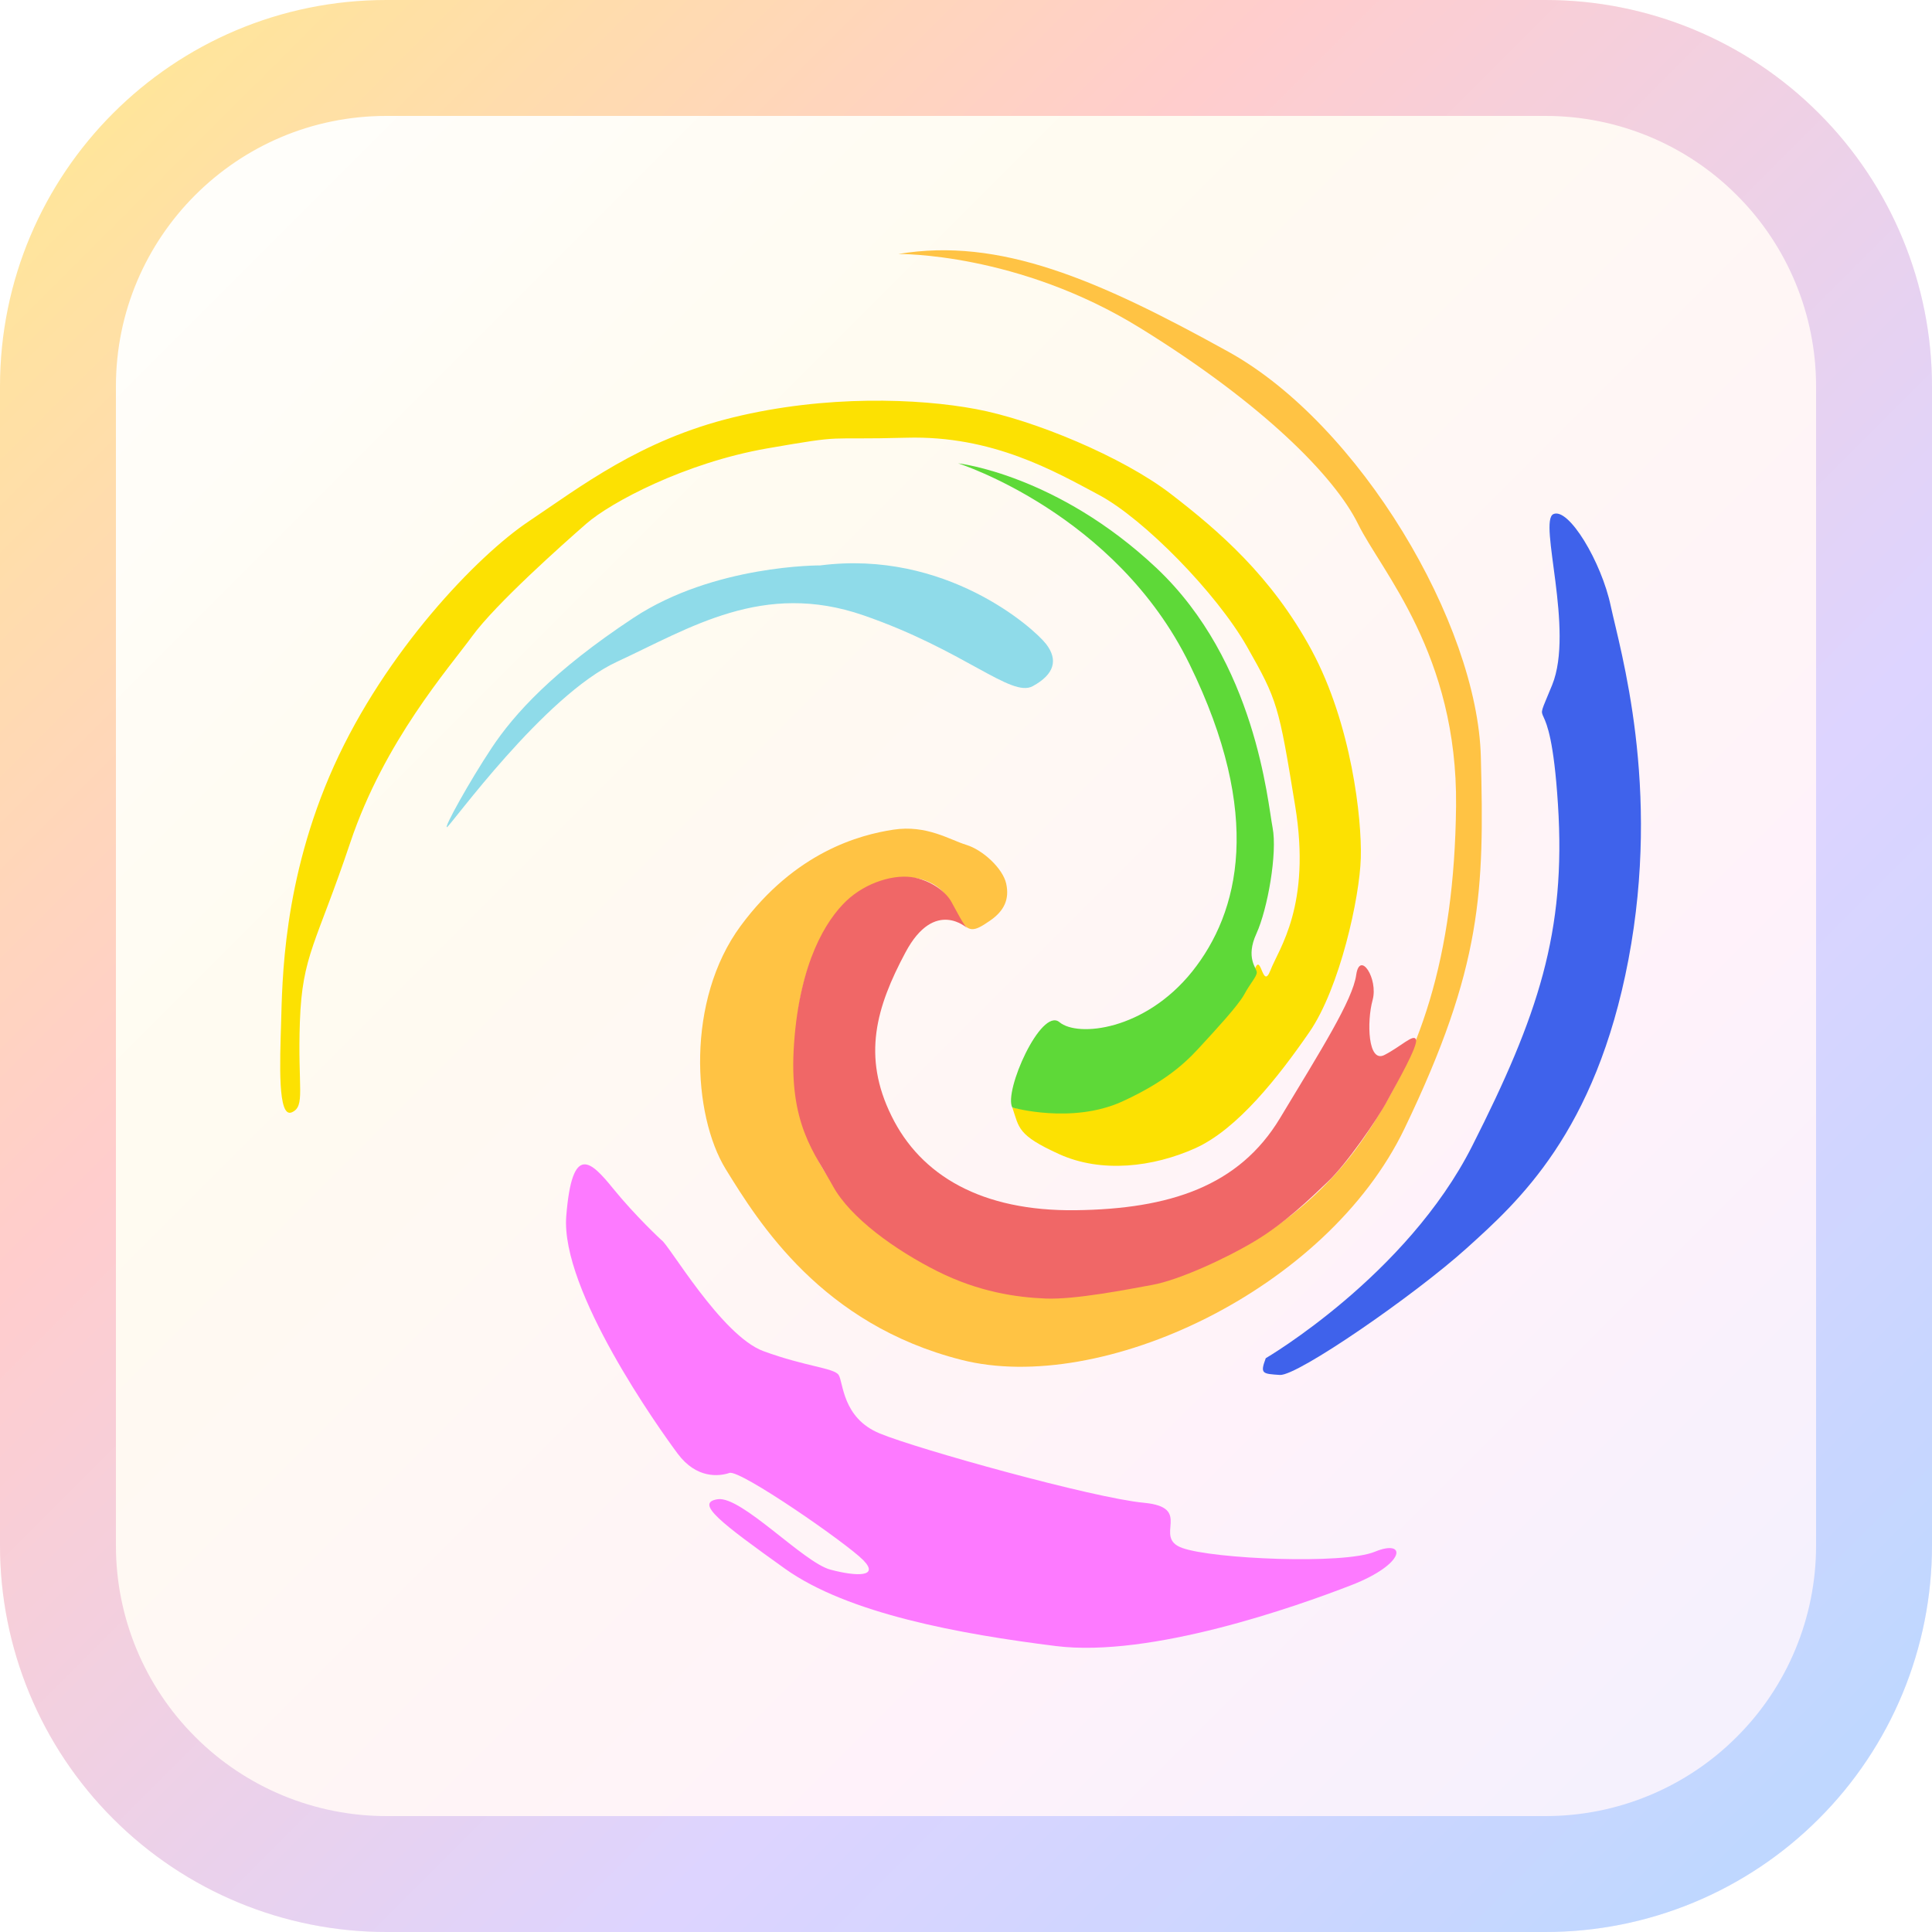
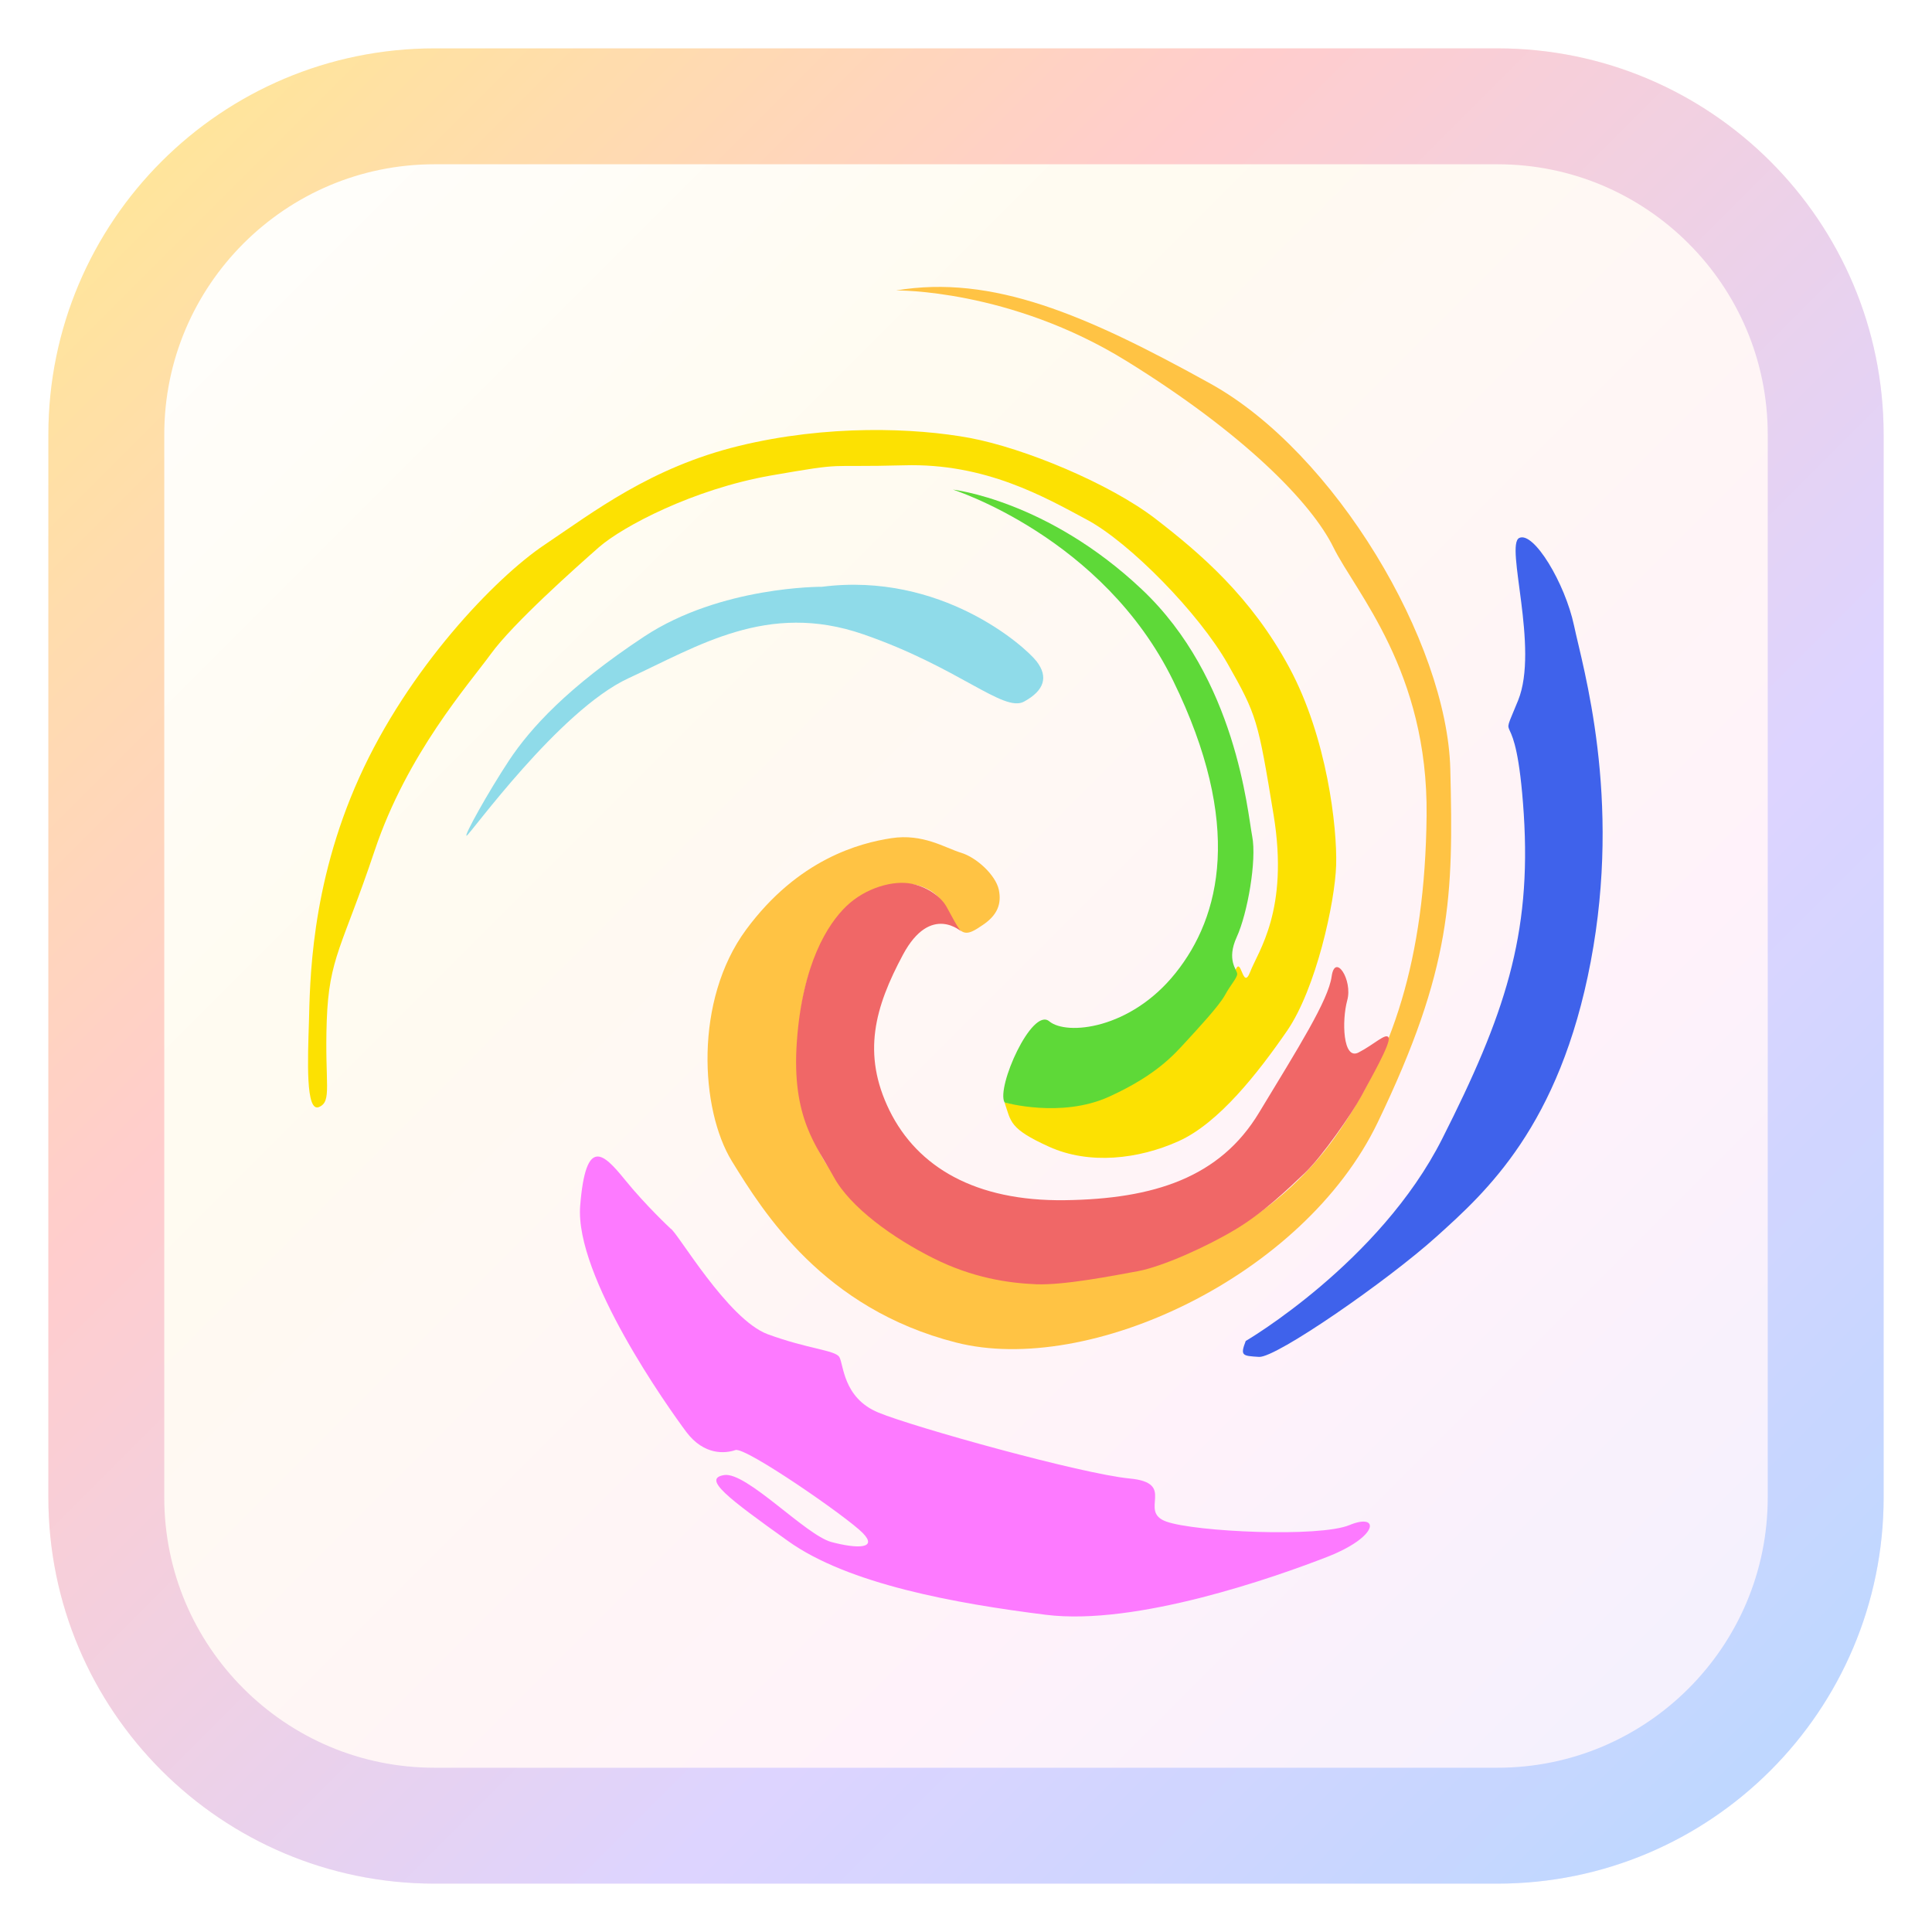
<svg xmlns="http://www.w3.org/2000/svg" width="64px" height="64px" viewBox="0 0 64 64" version="1.1">
  <defs>
    <clipPath id="clip1">
-       <path d="M 64 12.801 L 64 51.199 C 64 54.594 62.652 57.852 60.25 60.25 C 57.852 62.652 54.594 64 51.199 64 L 12.801 64 C 9.406 64 6.148 62.652 3.75 60.25 C 1.348 57.852 0 54.594 0 51.199 L 0 12.801 C 0 5.73 5.73 0 12.801 0 L 51.199 0 C 54.594 0 57.852 1.348 60.25 3.75 C 62.652 6.148 64 9.406 64 12.801 Z M 64 12.801 " />
+       <path d="M 1.602 1.602 L 62.398 1.602 L 62.398 62.398 L 1.602 62.398 Z M 1.602 1.602 " />
    </clipPath>
    <clipPath id="clip2">
-       <path d="M 64 12.801 L 64 51.199 C 64 54.594 62.652 57.852 60.25 60.25 C 57.852 62.652 54.594 64 51.199 64 L 12.801 64 C 9.406 64 6.148 62.652 3.75 60.25 C 1.348 57.852 0 54.594 0 51.199 L 0 12.801 C 0 5.73 5.73 0 12.801 0 L 51.199 0 C 54.594 0 57.852 1.348 60.25 3.75 C 62.652 6.148 64 9.406 64 12.801 Z M 64 12.801 " />
-     </clipPath>
-     <linearGradient id="linear0" gradientUnits="userSpaceOnUse" x1="0" y1="0" x2="256" y2="256" gradientTransform="matrix(0.25,0,0,0.25,0.000000768,0)">
+       <path d="M 62.398 14.398 L 62.398 49.602 C 62.398 56.668 56.668 62.398 49.602 62.398 L 14.398 62.398 C 7.332 62.398 1.602 56.668 1.602 49.602 L 1.602 14.398 C 1.602 7.332 7.332 1.602 14.398 1.602 L 49.602 1.602 C 56.668 1.602 62.398 7.332 62.398 14.398 Z M 62.398 14.398 " />
+     </clipPath>
+     <clipPath id="clip3">
+       <path d="M 62.398 14.398 L 62.398 49.602 C 62.398 56.668 56.668 62.398 49.602 62.398 L 14.398 62.398 C 7.332 62.398 1.602 56.668 1.602 49.602 L 1.602 14.398 C 1.602 7.332 7.332 1.602 14.398 1.602 L 49.602 1.602 C 56.668 1.602 62.398 7.332 62.398 14.398 Z M 62.398 14.398 " />
+     </clipPath>
+     <linearGradient id="linear0" gradientUnits="userSpaceOnUse" x1="0" y1="0" x2="256" y2="256" gradientTransform="matrix(0.2375,0,0,0.2375,1.600001,1.6)">
      <stop offset="0" style="stop-color:rgb(100%,100%,100%);stop-opacity:1;" />
      <stop offset="0.016" style="stop-color:rgb(100%,100%,100%);stop-opacity:1;" />
      <stop offset="0.031" style="stop-color:rgb(100%,100%,99.608%);stop-opacity:1;" />
      <stop offset="0.047" style="stop-color:rgb(100%,100%,99.216%);stop-opacity:1;" />
      <stop offset="0.062" style="stop-color:rgb(100%,99.608%,99.216%);stop-opacity:1;" />
      <stop offset="0.078" style="stop-color:rgb(100%,99.608%,98.824%);stop-opacity:1;" />
      <stop offset="0.094" style="stop-color:rgb(100%,99.608%,98.431%);stop-opacity:1;" />
      <stop offset="0.109" style="stop-color:rgb(100%,99.608%,98.039%);stop-opacity:1;" />
      <stop offset="0.125" style="stop-color:rgb(100%,99.608%,98.039%);stop-opacity:1;" />
      <stop offset="0.141" style="stop-color:rgb(100%,99.216%,97.647%);stop-opacity:1;" />
      <stop offset="0.156" style="stop-color:rgb(100%,99.216%,97.255%);stop-opacity:1;" />
      <stop offset="0.172" style="stop-color:rgb(100%,99.216%,97.255%);stop-opacity:1;" />
      <stop offset="0.188" style="stop-color:rgb(100%,99.216%,96.863%);stop-opacity:1;" />
      <stop offset="0.203" style="stop-color:rgb(100%,99.216%,96.471%);stop-opacity:1;" />
      <stop offset="0.219" style="stop-color:rgb(100%,98.824%,96.078%);stop-opacity:1;" />
      <stop offset="0.234" style="stop-color:rgb(100%,98.824%,96.078%);stop-opacity:1;" />
      <stop offset="0.25" style="stop-color:rgb(100%,98.824%,95.686%);stop-opacity:1;" />
      <stop offset="0.266" style="stop-color:rgb(100%,98.824%,95.294%);stop-opacity:1;" />
      <stop offset="0.281" style="stop-color:rgb(100%,98.824%,95.294%);stop-opacity:1;" />
      <stop offset="0.297" style="stop-color:rgb(100%,98.824%,94.902%);stop-opacity:1;" />
      <stop offset="0.312" style="stop-color:rgb(100%,98.431%,94.51%);stop-opacity:1;" />
      <stop offset="0.344" style="stop-color:rgb(100%,98.431%,94.51%);stop-opacity:1;" />
      <stop offset="0.375" style="stop-color:rgb(100%,98.039%,94.51%);stop-opacity:1;" />
      <stop offset="0.406" style="stop-color:rgb(100%,97.647%,94.902%);stop-opacity:1;" />
      <stop offset="0.438" style="stop-color:rgb(100%,97.647%,95.294%);stop-opacity:1;" />
      <stop offset="0.469" style="stop-color:rgb(100%,97.255%,95.686%);stop-opacity:1;" />
      <stop offset="0.5" style="stop-color:rgb(100%,96.863%,96.078%);stop-opacity:1;" />
      <stop offset="0.531" style="stop-color:rgb(100%,96.471%,96.078%);stop-opacity:1;" />
      <stop offset="0.562" style="stop-color:rgb(100%,96.078%,96.471%);stop-opacity:1;" />
      <stop offset="0.594" style="stop-color:rgb(100%,95.686%,96.863%);stop-opacity:1;" />
      <stop offset="0.625" style="stop-color:rgb(100%,95.686%,97.255%);stop-opacity:1;" />
      <stop offset="0.656" style="stop-color:rgb(100%,95.294%,97.647%);stop-opacity:1;" />
      <stop offset="0.688" style="stop-color:rgb(100%,94.902%,98.039%);stop-opacity:1;" />
      <stop offset="0.703" style="stop-color:rgb(99.608%,94.902%,98.039%);stop-opacity:1;" />
      <stop offset="0.719" style="stop-color:rgb(99.216%,94.902%,98.431%);stop-opacity:1;" />
      <stop offset="0.734" style="stop-color:rgb(98.824%,94.902%,98.431%);stop-opacity:1;" />
      <stop offset="0.75" style="stop-color:rgb(98.431%,94.902%,98.431%);stop-opacity:1;" />
      <stop offset="0.766" style="stop-color:rgb(98.431%,94.51%,98.431%);stop-opacity:1;" />
      <stop offset="0.781" style="stop-color:rgb(98.039%,94.51%,98.824%);stop-opacity:1;" />
      <stop offset="0.797" style="stop-color:rgb(97.647%,94.51%,98.824%);stop-opacity:1;" />
      <stop offset="0.812" style="stop-color:rgb(97.255%,94.51%,98.824%);stop-opacity:1;" />
      <stop offset="0.828" style="stop-color:rgb(97.255%,94.51%,98.824%);stop-opacity:1;" />
      <stop offset="0.844" style="stop-color:rgb(96.863%,94.51%,99.216%);stop-opacity:1;" />
      <stop offset="0.859" style="stop-color:rgb(96.471%,94.51%,99.216%);stop-opacity:1;" />
      <stop offset="0.875" style="stop-color:rgb(96.078%,94.51%,99.216%);stop-opacity:1;" />
      <stop offset="0.891" style="stop-color:rgb(96.078%,94.51%,99.216%);stop-opacity:1;" />
      <stop offset="0.906" style="stop-color:rgb(95.686%,94.51%,99.216%);stop-opacity:1;" />
      <stop offset="0.922" style="stop-color:rgb(95.294%,94.51%,99.608%);stop-opacity:1;" />
      <stop offset="0.938" style="stop-color:rgb(94.902%,94.118%,99.608%);stop-opacity:1;" />
      <stop offset="0.953" style="stop-color:rgb(94.902%,94.118%,99.608%);stop-opacity:1;" />
      <stop offset="0.969" style="stop-color:rgb(94.51%,94.118%,99.608%);stop-opacity:1;" />
      <stop offset="0.984" style="stop-color:rgb(94.118%,94.118%,100%);stop-opacity:1;" />
      <stop offset="1" style="stop-color:rgb(93.725%,94.118%,100%);stop-opacity:1;" />
    </linearGradient>
-     <clipPath id="clip3">
-       <path d="M 64 12.801 L 64 51.199 C 64 54.594 62.652 57.852 60.25 60.25 C 57.852 62.652 54.594 64 51.199 64 L 12.801 64 C 9.406 64 6.148 62.652 3.75 60.25 C 1.348 57.852 0 54.594 0 51.199 L 0 12.801 C 0 5.73 5.73 0 12.801 0 L 51.199 0 C 54.594 0 57.852 1.348 60.25 3.75 C 62.652 6.148 64 9.406 64 12.801 Z M 64 12.801 " />
-     </clipPath>
-     <linearGradient id="linear1" gradientUnits="userSpaceOnUse" x1="0" y1="0" x2="213.33" y2="213.33" gradientTransform="matrix(2.343787,0,0,2.343787,0,0)">
+     <clipPath id="clip4">
+       <path d="M 1.602 1.602 L 62.398 1.602 L 62.398 62.398 L 1.602 62.398 Z M 1.602 1.602 " />
+     </clipPath>
+     <clipPath id="clip5">
+       <path d="M 62.398 14.398 L 62.398 49.602 C 62.398 56.668 56.668 62.398 49.602 62.398 L 14.398 62.398 C 7.332 62.398 1.602 56.668 1.602 49.602 L 1.602 14.398 C 1.602 7.332 7.332 1.602 14.398 1.602 L 49.602 1.602 C 56.668 1.602 62.398 7.332 62.398 14.398 Z M 62.398 14.398 " />
+     </clipPath>
+     <linearGradient id="linear1" gradientUnits="userSpaceOnUse" x1="-0" y1="-0" x2="213.33" y2="213.33" gradientTransform="matrix(2.226597,0,0,2.226597,0.000000520833,0.000000520833)">
      <stop offset="0" style="stop-color:rgb(100%,91.765%,56.471%);stop-opacity:1;" />
      <stop offset="0.004" style="stop-color:rgb(100%,91.765%,56.863%);stop-opacity:1;" />
      <stop offset="0.008" style="stop-color:rgb(100%,91.373%,56.863%);stop-opacity:1;" />
      <stop offset="0.012" style="stop-color:rgb(100%,91.373%,57.255%);stop-opacity:1;" />
      <stop offset="0.016" style="stop-color:rgb(100%,91.373%,57.647%);stop-opacity:1;" />
      <stop offset="0.02" style="stop-color:rgb(100%,90.98%,58.039%);stop-opacity:1;" />
      <stop offset="0.023" style="stop-color:rgb(100%,90.98%,58.039%);stop-opacity:1;" />
      <stop offset="0.027" style="stop-color:rgb(100%,90.98%,58.431%);stop-opacity:1;" />
      <stop offset="0.031" style="stop-color:rgb(100%,90.588%,58.824%);stop-opacity:1;" />
      <stop offset="0.035" style="stop-color:rgb(100%,90.588%,58.824%);stop-opacity:1;" />
      <stop offset="0.039" style="stop-color:rgb(100%,90.588%,59.216%);stop-opacity:1;" />
      <stop offset="0.043" style="stop-color:rgb(100%,90.196%,59.608%);stop-opacity:1;" />
      <stop offset="0.047" style="stop-color:rgb(100%,90.196%,60%);stop-opacity:1;" />
      <stop offset="0.051" style="stop-color:rgb(100%,90.196%,60%);stop-opacity:1;" />
      <stop offset="0.055" style="stop-color:rgb(100%,89.804%,60.392%);stop-opacity:1;" />
      <stop offset="0.059" style="stop-color:rgb(100%,89.804%,60.784%);stop-opacity:1;" />
      <stop offset="0.062" style="stop-color:rgb(100%,89.804%,60.784%);stop-opacity:1;" />
      <stop offset="0.066" style="stop-color:rgb(100%,89.412%,61.176%);stop-opacity:1;" />
      <stop offset="0.07" style="stop-color:rgb(100%,89.412%,61.569%);stop-opacity:1;" />
      <stop offset="0.074" style="stop-color:rgb(100%,89.412%,61.961%);stop-opacity:1;" />
      <stop offset="0.078" style="stop-color:rgb(100%,89.02%,61.961%);stop-opacity:1;" />
      <stop offset="0.082" style="stop-color:rgb(100%,89.02%,62.353%);stop-opacity:1;" />
      <stop offset="0.086" style="stop-color:rgb(100%,89.02%,62.745%);stop-opacity:1;" />
      <stop offset="0.09" style="stop-color:rgb(100%,88.627%,62.745%);stop-opacity:1;" />
      <stop offset="0.094" style="stop-color:rgb(100%,88.627%,63.137%);stop-opacity:1;" />
      <stop offset="0.098" style="stop-color:rgb(100%,88.235%,63.529%);stop-opacity:1;" />
      <stop offset="0.102" style="stop-color:rgb(100%,88.235%,63.922%);stop-opacity:1;" />
      <stop offset="0.105" style="stop-color:rgb(100%,88.235%,63.922%);stop-opacity:1;" />
      <stop offset="0.109" style="stop-color:rgb(100%,87.843%,64.314%);stop-opacity:1;" />
      <stop offset="0.113" style="stop-color:rgb(100%,87.843%,64.706%);stop-opacity:1;" />
      <stop offset="0.117" style="stop-color:rgb(100%,87.843%,64.706%);stop-opacity:1;" />
      <stop offset="0.121" style="stop-color:rgb(100%,87.451%,65.098%);stop-opacity:1;" />
      <stop offset="0.125" style="stop-color:rgb(100%,87.451%,65.49%);stop-opacity:1;" />
      <stop offset="0.129" style="stop-color:rgb(100%,87.451%,65.882%);stop-opacity:1;" />
      <stop offset="0.133" style="stop-color:rgb(100%,87.059%,65.882%);stop-opacity:1;" />
      <stop offset="0.137" style="stop-color:rgb(100%,87.059%,66.275%);stop-opacity:1;" />
      <stop offset="0.141" style="stop-color:rgb(100%,87.059%,66.667%);stop-opacity:1;" />
      <stop offset="0.145" style="stop-color:rgb(100%,86.667%,66.667%);stop-opacity:1;" />
      <stop offset="0.148" style="stop-color:rgb(100%,86.667%,67.059%);stop-opacity:1;" />
      <stop offset="0.152" style="stop-color:rgb(100%,86.667%,67.451%);stop-opacity:1;" />
      <stop offset="0.156" style="stop-color:rgb(100%,86.275%,67.843%);stop-opacity:1;" />
      <stop offset="0.16" style="stop-color:rgb(100%,86.275%,67.843%);stop-opacity:1;" />
      <stop offset="0.164" style="stop-color:rgb(100%,86.275%,68.235%);stop-opacity:1;" />
      <stop offset="0.168" style="stop-color:rgb(100%,85.882%,68.627%);stop-opacity:1;" />
      <stop offset="0.172" style="stop-color:rgb(100%,85.882%,68.627%);stop-opacity:1;" />
      <stop offset="0.176" style="stop-color:rgb(100%,85.882%,69.02%);stop-opacity:1;" />
      <stop offset="0.18" style="stop-color:rgb(100%,85.49%,69.412%);stop-opacity:1;" />
      <stop offset="0.184" style="stop-color:rgb(100%,85.49%,69.804%);stop-opacity:1;" />
      <stop offset="0.188" style="stop-color:rgb(100%,85.49%,69.804%);stop-opacity:1;" />
      <stop offset="0.191" style="stop-color:rgb(100%,85.098%,70.196%);stop-opacity:1;" />
      <stop offset="0.195" style="stop-color:rgb(100%,85.098%,70.588%);stop-opacity:1;" />
      <stop offset="0.199" style="stop-color:rgb(100%,85.098%,70.588%);stop-opacity:1;" />
      <stop offset="0.203" style="stop-color:rgb(100%,84.706%,70.98%);stop-opacity:1;" />
      <stop offset="0.207" style="stop-color:rgb(100%,84.706%,71.373%);stop-opacity:1;" />
      <stop offset="0.211" style="stop-color:rgb(100%,84.706%,71.765%);stop-opacity:1;" />
      <stop offset="0.215" style="stop-color:rgb(100%,84.314%,71.765%);stop-opacity:1;" />
      <stop offset="0.219" style="stop-color:rgb(100%,84.314%,72.157%);stop-opacity:1;" />
      <stop offset="0.223" style="stop-color:rgb(100%,84.314%,72.549%);stop-opacity:1;" />
      <stop offset="0.227" style="stop-color:rgb(100%,83.922%,72.549%);stop-opacity:1;" />
      <stop offset="0.23" style="stop-color:rgb(100%,83.922%,72.941%);stop-opacity:1;" />
      <stop offset="0.234" style="stop-color:rgb(100%,83.922%,73.333%);stop-opacity:1;" />
      <stop offset="0.238" style="stop-color:rgb(100%,83.529%,73.725%);stop-opacity:1;" />
      <stop offset="0.242" style="stop-color:rgb(100%,83.529%,73.725%);stop-opacity:1;" />
      <stop offset="0.246" style="stop-color:rgb(100%,83.529%,74.118%);stop-opacity:1;" />
      <stop offset="0.25" style="stop-color:rgb(100%,83.137%,74.51%);stop-opacity:1;" />
      <stop offset="0.254" style="stop-color:rgb(100%,83.137%,74.902%);stop-opacity:1;" />
      <stop offset="0.258" style="stop-color:rgb(100%,83.137%,74.902%);stop-opacity:1;" />
      <stop offset="0.262" style="stop-color:rgb(100%,82.745%,75.294%);stop-opacity:1;" />
      <stop offset="0.266" style="stop-color:rgb(100%,82.745%,75.686%);stop-opacity:1;" />
      <stop offset="0.27" style="stop-color:rgb(100%,82.745%,75.686%);stop-opacity:1;" />
      <stop offset="0.273" style="stop-color:rgb(100%,82.353%,76.078%);stop-opacity:1;" />
      <stop offset="0.277" style="stop-color:rgb(100%,82.353%,76.471%);stop-opacity:1;" />
      <stop offset="0.281" style="stop-color:rgb(100%,81.961%,76.863%);stop-opacity:1;" />
      <stop offset="0.285" style="stop-color:rgb(100%,81.961%,76.863%);stop-opacity:1;" />
      <stop offset="0.289" style="stop-color:rgb(100%,81.961%,77.255%);stop-opacity:1;" />
      <stop offset="0.293" style="stop-color:rgb(100%,81.569%,77.647%);stop-opacity:1;" />
      <stop offset="0.297" style="stop-color:rgb(100%,81.569%,77.647%);stop-opacity:1;" />
      <stop offset="0.301" style="stop-color:rgb(100%,81.569%,78.039%);stop-opacity:1;" />
      <stop offset="0.305" style="stop-color:rgb(100%,81.176%,78.431%);stop-opacity:1;" />
      <stop offset="0.309" style="stop-color:rgb(100%,81.176%,78.824%);stop-opacity:1;" />
      <stop offset="0.312" style="stop-color:rgb(100%,81.176%,78.824%);stop-opacity:1;" />
      <stop offset="0.316" style="stop-color:rgb(100%,80.784%,79.216%);stop-opacity:1;" />
      <stop offset="0.32" style="stop-color:rgb(100%,80.784%,79.608%);stop-opacity:1;" />
      <stop offset="0.324" style="stop-color:rgb(100%,80.784%,79.608%);stop-opacity:1;" />
      <stop offset="0.328" style="stop-color:rgb(100%,80.392%,80%);stop-opacity:1;" />
      <stop offset="0.332" style="stop-color:rgb(100%,80.392%,80.392%);stop-opacity:1;" />
      <stop offset="0.336" style="stop-color:rgb(100%,80.392%,80.392%);stop-opacity:1;" />
      <stop offset="0.34" style="stop-color:rgb(99.608%,80.392%,80.784%);stop-opacity:1;" />
      <stop offset="0.344" style="stop-color:rgb(99.608%,80.392%,81.176%);stop-opacity:1;" />
      <stop offset="0.348" style="stop-color:rgb(99.608%,80.392%,81.176%);stop-opacity:1;" />
      <stop offset="0.352" style="stop-color:rgb(99.216%,80.392%,81.569%);stop-opacity:1;" />
      <stop offset="0.355" style="stop-color:rgb(99.216%,80.392%,81.569%);stop-opacity:1;" />
      <stop offset="0.359" style="stop-color:rgb(98.824%,80.784%,81.961%);stop-opacity:1;" />
      <stop offset="0.363" style="stop-color:rgb(98.824%,80.784%,82.353%);stop-opacity:1;" />
      <stop offset="0.367" style="stop-color:rgb(98.824%,80.784%,82.353%);stop-opacity:1;" />
      <stop offset="0.371" style="stop-color:rgb(98.431%,80.784%,82.745%);stop-opacity:1;" />
      <stop offset="0.375" style="stop-color:rgb(98.431%,80.784%,82.745%);stop-opacity:1;" />
      <stop offset="0.379" style="stop-color:rgb(98.039%,80.784%,83.137%);stop-opacity:1;" />
      <stop offset="0.383" style="stop-color:rgb(98.039%,80.784%,83.137%);stop-opacity:1;" />
      <stop offset="0.387" style="stop-color:rgb(98.039%,80.784%,83.529%);stop-opacity:1;" />
      <stop offset="0.391" style="stop-color:rgb(97.647%,80.784%,83.922%);stop-opacity:1;" />
      <stop offset="0.395" style="stop-color:rgb(97.647%,80.784%,83.922%);stop-opacity:1;" />
      <stop offset="0.398" style="stop-color:rgb(97.255%,80.784%,84.314%);stop-opacity:1;" />
      <stop offset="0.402" style="stop-color:rgb(97.255%,80.784%,84.314%);stop-opacity:1;" />
      <stop offset="0.406" style="stop-color:rgb(97.255%,81.176%,84.706%);stop-opacity:1;" />
      <stop offset="0.41" style="stop-color:rgb(96.863%,81.176%,85.098%);stop-opacity:1;" />
      <stop offset="0.414" style="stop-color:rgb(96.863%,81.176%,85.098%);stop-opacity:1;" />
      <stop offset="0.418" style="stop-color:rgb(96.471%,81.176%,85.49%);stop-opacity:1;" />
      <stop offset="0.422" style="stop-color:rgb(96.471%,81.176%,85.49%);stop-opacity:1;" />
      <stop offset="0.426" style="stop-color:rgb(96.471%,81.176%,85.882%);stop-opacity:1;" />
      <stop offset="0.43" style="stop-color:rgb(96.078%,81.176%,85.882%);stop-opacity:1;" />
      <stop offset="0.434" style="stop-color:rgb(96.078%,81.176%,86.275%);stop-opacity:1;" />
      <stop offset="0.438" style="stop-color:rgb(95.686%,81.176%,86.667%);stop-opacity:1;" />
      <stop offset="0.441" style="stop-color:rgb(95.686%,81.176%,86.667%);stop-opacity:1;" />
      <stop offset="0.445" style="stop-color:rgb(95.686%,81.176%,87.059%);stop-opacity:1;" />
      <stop offset="0.449" style="stop-color:rgb(95.294%,81.176%,87.059%);stop-opacity:1;" />
      <stop offset="0.453" style="stop-color:rgb(95.294%,81.569%,87.451%);stop-opacity:1;" />
      <stop offset="0.457" style="stop-color:rgb(94.902%,81.569%,87.843%);stop-opacity:1;" />
      <stop offset="0.461" style="stop-color:rgb(94.902%,81.569%,87.843%);stop-opacity:1;" />
      <stop offset="0.465" style="stop-color:rgb(94.902%,81.569%,88.235%);stop-opacity:1;" />
      <stop offset="0.469" style="stop-color:rgb(94.51%,81.569%,88.235%);stop-opacity:1;" />
      <stop offset="0.473" style="stop-color:rgb(94.51%,81.569%,88.627%);stop-opacity:1;" />
      <stop offset="0.477" style="stop-color:rgb(94.118%,81.569%,88.627%);stop-opacity:1;" />
      <stop offset="0.48" style="stop-color:rgb(94.118%,81.569%,89.02%);stop-opacity:1;" />
      <stop offset="0.484" style="stop-color:rgb(94.118%,81.569%,89.412%);stop-opacity:1;" />
      <stop offset="0.488" style="stop-color:rgb(93.725%,81.569%,89.412%);stop-opacity:1;" />
      <stop offset="0.492" style="stop-color:rgb(93.725%,81.569%,89.804%);stop-opacity:1;" />
      <stop offset="0.496" style="stop-color:rgb(93.333%,81.569%,89.804%);stop-opacity:1;" />
      <stop offset="0.5" style="stop-color:rgb(93.333%,81.569%,90.196%);stop-opacity:1;" />
      <stop offset="0.504" style="stop-color:rgb(93.333%,81.961%,90.588%);stop-opacity:1;" />
      <stop offset="0.508" style="stop-color:rgb(92.941%,81.961%,90.588%);stop-opacity:1;" />
      <stop offset="0.512" style="stop-color:rgb(92.941%,81.961%,90.98%);stop-opacity:1;" />
      <stop offset="0.516" style="stop-color:rgb(92.549%,81.961%,90.98%);stop-opacity:1;" />
      <stop offset="0.52" style="stop-color:rgb(92.549%,81.961%,91.373%);stop-opacity:1;" />
      <stop offset="0.523" style="stop-color:rgb(92.549%,81.961%,91.765%);stop-opacity:1;" />
      <stop offset="0.527" style="stop-color:rgb(92.157%,81.961%,91.765%);stop-opacity:1;" />
      <stop offset="0.531" style="stop-color:rgb(92.157%,81.961%,92.157%);stop-opacity:1;" />
      <stop offset="0.535" style="stop-color:rgb(91.765%,81.961%,92.157%);stop-opacity:1;" />
      <stop offset="0.539" style="stop-color:rgb(91.765%,81.961%,92.549%);stop-opacity:1;" />
      <stop offset="0.543" style="stop-color:rgb(91.765%,81.961%,92.549%);stop-opacity:1;" />
      <stop offset="0.547" style="stop-color:rgb(91.373%,81.961%,92.941%);stop-opacity:1;" />
      <stop offset="0.551" style="stop-color:rgb(91.373%,82.353%,93.333%);stop-opacity:1;" />
      <stop offset="0.555" style="stop-color:rgb(90.98%,82.353%,93.333%);stop-opacity:1;" />
      <stop offset="0.559" style="stop-color:rgb(90.98%,82.353%,93.725%);stop-opacity:1;" />
      <stop offset="0.562" style="stop-color:rgb(90.98%,82.353%,93.725%);stop-opacity:1;" />
      <stop offset="0.566" style="stop-color:rgb(90.588%,82.353%,94.118%);stop-opacity:1;" />
      <stop offset="0.57" style="stop-color:rgb(90.588%,82.353%,94.51%);stop-opacity:1;" />
      <stop offset="0.574" style="stop-color:rgb(90.196%,82.353%,94.51%);stop-opacity:1;" />
      <stop offset="0.578" style="stop-color:rgb(90.196%,82.353%,94.902%);stop-opacity:1;" />
      <stop offset="0.582" style="stop-color:rgb(90.196%,82.353%,94.902%);stop-opacity:1;" />
      <stop offset="0.586" style="stop-color:rgb(89.804%,82.353%,95.294%);stop-opacity:1;" />
      <stop offset="0.59" style="stop-color:rgb(89.804%,82.353%,95.294%);stop-opacity:1;" />
      <stop offset="0.594" style="stop-color:rgb(89.412%,82.353%,95.686%);stop-opacity:1;" />
      <stop offset="0.598" style="stop-color:rgb(89.412%,82.745%,96.078%);stop-opacity:1;" />
      <stop offset="0.602" style="stop-color:rgb(89.412%,82.745%,96.078%);stop-opacity:1;" />
      <stop offset="0.605" style="stop-color:rgb(89.02%,82.745%,96.471%);stop-opacity:1;" />
      <stop offset="0.609" style="stop-color:rgb(89.02%,82.745%,96.471%);stop-opacity:1;" />
      <stop offset="0.613" style="stop-color:rgb(88.627%,82.745%,96.863%);stop-opacity:1;" />
      <stop offset="0.617" style="stop-color:rgb(88.627%,82.745%,97.255%);stop-opacity:1;" />
      <stop offset="0.621" style="stop-color:rgb(88.627%,82.745%,97.255%);stop-opacity:1;" />
      <stop offset="0.625" style="stop-color:rgb(88.235%,82.745%,97.647%);stop-opacity:1;" />
      <stop offset="0.629" style="stop-color:rgb(88.235%,82.745%,97.647%);stop-opacity:1;" />
      <stop offset="0.633" style="stop-color:rgb(87.843%,82.745%,98.039%);stop-opacity:1;" />
      <stop offset="0.637" style="stop-color:rgb(87.843%,82.745%,98.039%);stop-opacity:1;" />
      <stop offset="0.641" style="stop-color:rgb(87.843%,82.745%,98.431%);stop-opacity:1;" />
      <stop offset="0.645" style="stop-color:rgb(87.451%,83.137%,98.824%);stop-opacity:1;" />
      <stop offset="0.648" style="stop-color:rgb(87.451%,83.137%,98.824%);stop-opacity:1;" />
      <stop offset="0.652" style="stop-color:rgb(87.059%,83.137%,99.216%);stop-opacity:1;" />
      <stop offset="0.656" style="stop-color:rgb(87.059%,83.137%,99.216%);stop-opacity:1;" />
      <stop offset="0.66" style="stop-color:rgb(87.059%,83.137%,99.608%);stop-opacity:1;" />
      <stop offset="0.664" style="stop-color:rgb(86.667%,83.137%,100%);stop-opacity:1;" />
      <stop offset="0.672" style="stop-color:rgb(86.667%,83.137%,100%);stop-opacity:1;" />
      <stop offset="0.68" style="stop-color:rgb(86.275%,83.137%,100%);stop-opacity:1;" />
      <stop offset="0.688" style="stop-color:rgb(85.882%,83.137%,100%);stop-opacity:1;" />
      <stop offset="0.695" style="stop-color:rgb(85.49%,83.137%,100%);stop-opacity:1;" />
      <stop offset="0.703" style="stop-color:rgb(85.098%,83.137%,100%);stop-opacity:1;" />
      <stop offset="0.711" style="stop-color:rgb(84.706%,83.137%,100%);stop-opacity:1;" />
      <stop offset="0.719" style="stop-color:rgb(84.706%,83.529%,100%);stop-opacity:1;" />
      <stop offset="0.727" style="stop-color:rgb(84.314%,83.529%,100%);stop-opacity:1;" />
      <stop offset="0.734" style="stop-color:rgb(83.922%,83.529%,100%);stop-opacity:1;" />
      <stop offset="0.742" style="stop-color:rgb(83.529%,83.529%,100%);stop-opacity:1;" />
      <stop offset="0.75" style="stop-color:rgb(83.137%,83.529%,100%);stop-opacity:1;" />
      <stop offset="0.758" style="stop-color:rgb(82.745%,83.529%,100%);stop-opacity:1;" />
      <stop offset="0.766" style="stop-color:rgb(82.353%,83.529%,100%);stop-opacity:1;" />
      <stop offset="0.773" style="stop-color:rgb(81.961%,83.529%,100%);stop-opacity:1;" />
      <stop offset="0.781" style="stop-color:rgb(81.569%,83.529%,100%);stop-opacity:1;" />
      <stop offset="0.789" style="stop-color:rgb(81.569%,83.529%,100%);stop-opacity:1;" />
      <stop offset="0.797" style="stop-color:rgb(81.176%,83.922%,100%);stop-opacity:1;" />
      <stop offset="0.805" style="stop-color:rgb(80.784%,83.922%,100%);stop-opacity:1;" />
      <stop offset="0.812" style="stop-color:rgb(80.392%,83.922%,100%);stop-opacity:1;" />
      <stop offset="0.82" style="stop-color:rgb(80%,83.922%,100%);stop-opacity:1;" />
      <stop offset="0.828" style="stop-color:rgb(79.608%,83.922%,100%);stop-opacity:1;" />
      <stop offset="0.836" style="stop-color:rgb(79.216%,83.922%,100%);stop-opacity:1;" />
      <stop offset="0.844" style="stop-color:rgb(78.824%,83.922%,100%);stop-opacity:1;" />
      <stop offset="0.852" style="stop-color:rgb(78.431%,83.922%,100%);stop-opacity:1;" />
      <stop offset="0.859" style="stop-color:rgb(78.039%,83.922%,100%);stop-opacity:1;" />
      <stop offset="0.867" style="stop-color:rgb(78.039%,83.922%,100%);stop-opacity:1;" />
      <stop offset="0.875" style="stop-color:rgb(77.647%,83.922%,100%);stop-opacity:1;" />
      <stop offset="0.883" style="stop-color:rgb(77.255%,84.314%,100%);stop-opacity:1;" />
      <stop offset="0.891" style="stop-color:rgb(76.863%,84.314%,100%);stop-opacity:1;" />
      <stop offset="0.898" style="stop-color:rgb(76.471%,84.314%,100%);stop-opacity:1;" />
      <stop offset="0.906" style="stop-color:rgb(76.078%,84.314%,100%);stop-opacity:1;" />
      <stop offset="0.914" style="stop-color:rgb(75.686%,84.314%,100%);stop-opacity:1;" />
      <stop offset="0.922" style="stop-color:rgb(75.294%,84.314%,100%);stop-opacity:1;" />
      <stop offset="0.93" style="stop-color:rgb(74.902%,84.314%,100%);stop-opacity:1;" />
      <stop offset="0.938" style="stop-color:rgb(74.902%,84.314%,100%);stop-opacity:1;" />
      <stop offset="0.945" style="stop-color:rgb(74.51%,84.314%,100%);stop-opacity:1;" />
      <stop offset="0.953" style="stop-color:rgb(74.118%,84.314%,100%);stop-opacity:1;" />
      <stop offset="0.961" style="stop-color:rgb(73.725%,84.314%,100%);stop-opacity:1;" />
      <stop offset="0.969" style="stop-color:rgb(73.333%,84.706%,100%);stop-opacity:1;" />
      <stop offset="0.977" style="stop-color:rgb(72.941%,84.706%,100%);stop-opacity:1;" />
      <stop offset="0.984" style="stop-color:rgb(72.549%,84.706%,100%);stop-opacity:1;" />
      <stop offset="0.992" style="stop-color:rgb(72.157%,84.706%,100%);stop-opacity:1;" />
      <stop offset="1" style="stop-color:rgb(71.765%,84.706%,100%);stop-opacity:1;" />
    </linearGradient>
  </defs>
  <g id="surface1">
    <g clip-path="url(#clip1)" clip-rule="nonzero">
      <g clip-path="url(#clip2)" clip-rule="nonzero">
-         <rect x="0" y="0" width="64" height="64" style="fill:url(#linear0);stroke:none;" />
+         <g clip-path="url(#clip3)" clip-rule="nonzero">
+           <path style=" stroke:none;fill-rule:nonzero;fill:url(#linear0);" d="M 1.602 1.602 L 1.602 62.398 L 62.398 62.398 L 62.398 1.602 Z M 1.602 1.602 " />
+         </g>
      </g>
    </g>
-     <g clip-path="url(#clip3)" clip-rule="nonzero">
-       <path style="fill:none;stroke-width:60;stroke-linecap:butt;stroke-linejoin:miter;stroke:url(#linear1);stroke-miterlimit:4;" d="M 500 100.006 L 500 399.994 C 500 426.514 489.471 451.965 470.703 470.703 C 451.965 489.471 426.514 500 399.994 500 L 100.006 500 C 73.486 500 48.035 489.471 29.297 470.703 C 10.529 451.965 -0 426.514 -0 399.994 L -0 100.006 C -0 44.769 44.769 0 100.006 0 L 399.994 0 C 426.514 0 451.965 10.529 470.703 29.297 C 489.471 48.035 500 73.486 500 100.006 Z M 500 100.006 " transform="matrix(0.128,0,0,0.128,0.000000768,0)" />
+     <g clip-path="url(#clip4)" clip-rule="nonzero">
+       <g clip-path="url(#clip5)" clip-rule="nonzero">
+         <path style="fill:none;stroke-width:60;stroke-linecap:butt;stroke-linejoin:miter;stroke:url(#linear1);stroke-miterlimit:4;" d="M 474.988 99.988 L 474.988 375.012 C 474.988 430.219 430.219 474.988 375.012 474.988 L 99.988 474.988 C 44.781 474.988 0.012 430.219 0.012 375.012 L 0.012 99.988 C 0.012 44.781 44.781 0.012 99.988 0.012 L 375.012 0.012 C 430.219 0.012 474.988 44.781 474.988 99.988 Z M 474.988 99.988 " transform="matrix(0.128,0,0,0.128,1.600001,1.6)" />
+       </g>
    </g>
-     <path style=" stroke:none;fill-rule:nonzero;fill:rgb(100%,76.471%,26.667%);fill-opacity:1;" d="M 29.758 8.414 C 29.758 8.414 33.719 8.355 37.785 10.875 C 41.855 13.391 44.219 15.797 44.988 17.359 C 45.758 18.93 48.289 21.668 48.234 26.703 C 48.18 31.734 47.023 35.094 45.043 37.891 C 43.062 40.688 39.492 42.812 35.203 42.922 C 30.914 43.035 28.164 40.238 27.23 38.672 C 26.297 37.105 25.91 33.75 27.062 31.344 C 28.219 28.938 30.031 28.938 30.641 29.164 C 31.242 29.387 31.406 29.723 31.738 30.336 C 32.066 30.953 32.289 30.844 32.781 30.508 C 33.277 30.172 33.441 29.781 33.332 29.273 C 33.223 28.773 32.562 28.156 32.012 27.988 C 31.461 27.82 30.695 27.316 29.594 27.484 C 28.492 27.652 26.352 28.211 24.535 30.672 C 22.719 33.133 22.941 36.938 24.039 38.727 C 25.141 40.516 27.23 43.875 31.848 45.047 C 36.465 46.223 43.945 42.758 46.527 37.383 C 49.109 32.016 49.168 29.5 49.055 25.078 C 48.945 20.66 45.043 14.062 40.699 11.656 C 36.355 9.25 33.109 7.852 29.758 8.414 Z M 29.758 8.414 " />
-     <path style=" stroke:none;fill-rule:nonzero;fill:rgb(94.118%,40.392%,40.392%);fill-opacity:1;" d="M 32.055 30.758 C 32.055 30.758 30.969 29.727 29.996 31.547 C 29.023 33.367 28.555 34.988 29.531 36.965 C 30.5 38.945 32.523 40.129 35.633 40.09 C 38.742 40.051 41.039 39.297 42.398 37.047 C 43.758 34.789 44.809 33.129 44.926 32.297 C 45.043 31.469 45.664 32.418 45.469 33.129 C 45.273 33.844 45.312 35.227 45.859 34.949 C 46.402 34.672 46.828 34.234 46.906 34.434 C 46.984 34.633 46.285 35.859 45.953 36.469 C 45.625 37.086 44.594 38.57 43.992 39.141 C 43.391 39.715 42.555 40.523 41.562 41.117 C 40.57 41.711 39.035 42.406 38.18 42.562 C 37.324 42.719 35.613 43.055 34.641 43.016 C 33.672 42.977 32.426 42.801 31.047 42.109 C 29.664 41.414 28.168 40.348 27.586 39.281 C 27 38.211 26.109 37.242 26.305 34.555 C 26.496 31.863 27.371 30.48 28.031 29.848 C 28.695 29.215 29.664 28.938 30.305 29.074 C 30.949 29.215 31.355 29.59 31.512 29.867 C 31.668 30.145 31.922 30.656 32.055 30.758 Z M 32.055 30.758 " />
-     <path style=" stroke:none;fill-rule:nonzero;fill:rgb(24.706%,38.431%,92.157%);fill-opacity:1;" d="M 41.93 44.992 C 41.93 44.992 46.598 42.266 48.773 37.953 C 50.953 33.645 51.883 30.875 51.609 26.645 C 51.34 22.41 50.68 24.508 51.418 22.688 C 52.156 20.867 50.953 17.27 51.457 17.031 C 51.961 16.797 53.051 18.613 53.359 20.078 C 53.672 21.539 55.031 26.051 53.945 31.785 C 52.855 37.52 50.289 39.812 48.578 41.355 C 46.867 42.898 42.98 45.586 42.398 45.547 C 41.812 45.508 41.738 45.508 41.93 44.992 Z M 41.93 44.992 " />
-     <path style=" stroke:none;fill-rule:nonzero;fill:rgb(98.824%,88.235%,0.784%);fill-opacity:1;" d="M 33.535 36.688 C 33.535 36.688 36.023 37.242 37.926 36.055 C 39.832 34.871 41.309 32.93 41.543 32.18 C 41.773 31.43 41.812 32.852 42.086 32.141 C 42.359 31.43 43.449 30.008 42.902 26.684 C 42.359 23.359 42.32 23.203 41.309 21.422 C 40.297 19.641 37.891 17.191 36.41 16.398 C 34.934 15.609 32.875 14.422 30.035 14.5 C 27.195 14.578 28.129 14.383 25.406 14.855 C 22.688 15.332 20.238 16.637 19.422 17.348 C 18.605 18.062 16.43 20 15.648 21.066 C 14.871 22.133 12.734 24.547 11.605 27.906 C 10.477 31.27 10.012 31.625 9.934 33.844 C 9.855 36.055 10.129 36.648 9.664 36.848 C 9.195 37.047 9.273 35.188 9.312 33.883 C 9.352 32.578 9.352 29.176 11.062 25.375 C 12.773 21.578 15.805 18.414 17.516 17.27 C 19.227 16.125 21.211 14.578 24.281 13.828 C 27.352 13.078 30.422 13.195 32.328 13.551 C 34.234 13.906 37.188 15.133 38.781 16.359 C 40.375 17.586 42.125 19.09 43.449 21.539 C 44.77 23.992 45.117 27.117 45.078 28.422 C 45.043 29.727 44.383 32.734 43.371 34.195 C 42.359 35.66 41 37.402 39.598 38.035 C 38.199 38.664 36.488 38.867 35.09 38.234 C 33.688 37.598 33.766 37.359 33.535 36.688 Z M 33.535 36.688 " />
-     <path style=" stroke:none;fill-rule:nonzero;fill:rgb(36.863%,85.098%,21.961%);fill-opacity:1;" d="M 33.535 36.688 C 33.535 36.688 35.504 37.246 37.168 36.492 C 38.828 35.734 39.449 35.008 39.848 34.574 C 40.246 34.141 41 33.328 41.211 32.953 C 41.414 32.574 41.633 32.352 41.633 32.211 C 41.633 32.07 41.25 31.734 41.621 30.926 C 41.992 30.113 42.32 28.254 42.156 27.414 C 41.992 26.578 41.605 21.922 38.309 18.816 C 35.008 15.711 31.738 15.348 31.738 15.348 C 31.738 15.348 36.961 17 39.406 22.004 C 41.855 27.008 41.055 30.227 39.492 32.184 C 37.922 34.141 35.695 34.367 35.094 33.859 C 34.484 33.359 33.242 36.16 33.535 36.688 Z M 33.535 36.688 " />
-     <path style=" stroke:none;fill-rule:nonzero;fill:rgb(56.078%,85.882%,91.373%);fill-opacity:1;" d="M 27.172 18.73 C 27.172 18.73 23.656 18.703 20.988 20.465 C 18.32 22.227 17.031 23.656 16.289 24.773 C 15.547 25.891 14.695 27.43 14.805 27.402 C 14.914 27.375 18.02 23.039 20.438 21.922 C 22.859 20.801 25.277 19.234 28.602 20.383 C 31.93 21.531 33.5 23.125 34.211 22.73 C 34.926 22.34 35.062 21.863 34.652 21.332 C 34.238 20.801 31.324 18.199 27.172 18.73 Z M 27.172 18.73 " />
-     <path style=" stroke:none;fill-rule:nonzero;fill:rgb(99.216%,47.843%,100%);fill-opacity:1;" d="M 21.91 41.078 C 22.141 41.199 23.891 44.242 25.289 44.758 C 26.691 45.273 27.625 45.312 27.781 45.547 C 27.938 45.785 27.898 46.973 29.141 47.484 C 30.383 48 36.219 49.625 37.891 49.781 C 39.562 49.938 38.16 50.93 39.172 51.281 C 40.18 51.641 44.5 51.836 45.547 51.402 C 46.598 50.969 46.598 51.797 44.77 52.508 C 42.941 53.219 38.121 54.922 34.973 54.527 C 31.824 54.133 28.09 53.461 25.992 51.957 C 23.891 50.453 23 49.781 23.773 49.664 C 24.555 49.543 26.613 51.758 27.508 51.996 C 28.402 52.234 29.141 52.234 28.594 51.68 C 28.051 51.125 24.516 48.672 24.164 48.793 C 23.812 48.91 23.074 48.988 22.453 48.16 C 21.832 47.328 18.566 42.742 18.758 40.289 C 18.953 37.836 19.578 38.469 20.316 39.379 C 21.055 40.289 21.91 41.078 21.91 41.078 Z M 21.91 41.078 " />
+     <path style=" stroke:none;fill-rule:nonzero;fill:rgb(100%,76.471%,26.667%);fill-opacity:1;" d="M 29.684 9.621 C 29.684 9.621 33.449 9.566 37.32 11.961 C 41.191 14.355 43.441 16.645 44.172 18.133 C 44.906 19.625 47.312 22.23 47.258 27.02 C 47.207 31.809 46.109 35.004 44.227 37.664 C 42.344 40.324 38.941 42.348 34.863 42.453 C 30.781 42.559 28.168 39.898 27.277 38.406 C 26.387 36.918 26.023 33.727 27.121 31.438 C 28.219 29.148 29.945 29.148 30.52 29.363 C 31.098 29.574 31.254 29.895 31.566 30.48 C 31.883 31.066 32.09 30.957 32.562 30.637 C 33.031 30.32 33.188 29.949 33.086 29.469 C 32.98 28.988 32.352 28.402 31.828 28.246 C 31.305 28.086 30.574 27.605 29.527 27.766 C 28.48 27.926 26.441 28.457 24.715 30.797 C 22.988 33.141 23.199 36.758 24.242 38.461 C 25.289 40.164 27.277 43.355 31.672 44.473 C 36.066 45.594 43.18 42.293 45.637 37.184 C 48.098 32.074 48.148 29.68 48.043 25.477 C 47.938 21.273 44.227 14.996 40.094 12.707 C 35.961 10.418 32.875 9.09 29.684 9.621 Z M 29.684 9.621 " />
+     <path style=" stroke:none;fill-rule:nonzero;fill:rgb(94.118%,40.392%,40.392%);fill-opacity:1;" d="M 31.871 30.879 C 31.871 30.879 30.836 29.898 29.91 31.629 C 28.984 33.359 28.543 34.902 29.465 36.785 C 30.391 38.664 32.312 39.797 35.273 39.758 C 38.23 39.719 40.414 39.004 41.707 36.859 C 43.004 34.715 44.004 33.137 44.113 32.344 C 44.223 31.555 44.816 32.457 44.629 33.137 C 44.445 33.812 44.484 35.129 45 34.867 C 45.52 34.602 45.926 34.188 46 34.375 C 46.074 34.566 45.406 35.73 45.094 36.316 C 44.777 36.898 43.797 38.309 43.227 38.855 C 42.652 39.398 41.855 40.172 40.914 40.734 C 39.969 41.301 38.508 41.957 37.695 42.109 C 36.883 42.258 35.254 42.578 34.328 42.543 C 33.406 42.504 32.223 42.336 30.91 41.676 C 29.598 41.02 28.172 40.004 27.617 38.984 C 27.062 37.969 26.211 37.047 26.398 34.488 C 26.582 31.93 27.414 30.613 28.043 30.012 C 28.672 29.41 29.598 29.148 30.207 29.277 C 30.816 29.41 31.203 29.766 31.352 30.031 C 31.5 30.293 31.742 30.785 31.871 30.879 Z M 31.871 30.879 " />
+     <path style=" stroke:none;fill-rule:nonzero;fill:rgb(24.706%,38.431%,92.157%);fill-opacity:1;" d="M 41.266 44.422 C 41.266 44.422 45.703 41.828 47.773 37.727 C 49.848 33.625 50.734 30.988 50.477 26.965 C 50.215 22.938 49.586 24.934 50.289 23.203 C 50.992 21.469 49.848 18.047 50.328 17.82 C 50.809 17.594 51.844 19.324 52.141 20.719 C 52.434 22.109 53.73 26.398 52.695 31.855 C 51.66 37.312 49.219 39.492 47.59 40.961 C 45.961 42.43 42.266 44.988 41.707 44.949 C 41.152 44.914 41.078 44.914 41.266 44.422 Z M 41.266 44.422 " />
+     <path style=" stroke:none;fill-rule:nonzero;fill:rgb(98.824%,88.235%,0.784%);fill-opacity:1;" d="M 33.277 36.52 C 33.277 36.52 35.645 37.047 37.457 35.918 C 39.27 34.789 40.672 32.945 40.895 32.23 C 41.117 31.516 41.152 32.871 41.414 32.195 C 41.672 31.516 42.707 30.164 42.191 27.004 C 41.672 23.84 41.633 23.691 40.672 21.996 C 39.711 20.305 37.418 17.973 36.012 17.219 C 34.605 16.465 32.648 15.336 29.949 15.414 C 27.246 15.488 28.133 15.301 25.547 15.75 C 22.957 16.203 20.625 17.445 19.848 18.121 C 19.074 18.801 17 20.645 16.262 21.66 C 15.523 22.676 13.488 24.969 12.414 28.168 C 11.344 31.367 10.898 31.707 10.824 33.812 C 10.75 35.918 11.012 36.484 10.566 36.672 C 10.121 36.859 10.195 35.094 10.234 33.852 C 10.27 32.609 10.27 29.371 11.898 25.762 C 13.523 22.148 16.41 19.137 18.039 18.047 C 19.664 16.957 21.551 15.488 24.473 14.773 C 27.395 14.059 30.316 14.172 32.129 14.508 C 33.941 14.848 36.754 16.016 38.27 17.18 C 39.785 18.348 41.449 19.777 42.707 22.109 C 43.965 24.441 44.297 27.414 44.262 28.656 C 44.223 29.898 43.594 32.758 42.633 34.152 C 41.672 35.543 40.379 37.199 39.047 37.801 C 37.715 38.402 36.086 38.59 34.754 37.988 C 33.426 37.387 33.496 37.16 33.277 36.52 Z M 33.277 36.52 " />
+     <path style=" stroke:none;fill-rule:nonzero;fill:rgb(36.863%,85.098%,21.961%);fill-opacity:1;" d="M 33.277 36.52 C 33.277 36.52 35.148 37.051 36.734 36.332 C 38.316 35.613 38.902 34.922 39.281 34.512 C 39.66 34.098 40.383 33.324 40.578 32.965 C 40.773 32.609 40.984 32.395 40.984 32.262 C 40.984 32.129 40.617 31.809 40.969 31.039 C 41.324 30.266 41.637 28.496 41.48 27.699 C 41.324 26.902 40.957 22.469 37.816 19.516 C 34.68 16.562 31.566 16.219 31.566 16.219 C 31.566 16.219 36.535 17.789 38.863 22.551 C 41.191 27.312 40.434 30.371 38.941 32.234 C 37.453 34.098 35.332 34.312 34.758 33.832 C 34.184 33.352 32.996 36.02 33.277 36.52 Z M 33.277 36.52 " />
+     <path style=" stroke:none;fill-rule:nonzero;fill:rgb(56.078%,85.882%,91.373%);fill-opacity:1;" d="M 27.227 19.438 C 27.227 19.438 23.879 19.41 21.34 21.086 C 18.805 22.762 17.574 24.121 16.867 25.184 C 16.164 26.25 15.352 27.711 15.457 27.684 C 15.562 27.66 18.516 23.535 20.816 22.469 C 23.121 21.406 25.422 19.918 28.586 21.008 C 31.75 22.098 33.242 23.613 33.922 23.242 C 34.602 22.871 34.73 22.418 34.34 21.91 C 33.949 21.406 31.176 18.934 27.227 19.438 Z M 27.227 19.438 " />
+     <path style=" stroke:none;fill-rule:nonzero;fill:rgb(99.216%,47.843%,100%);fill-opacity:1;" d="M 22.215 40.699 C 22.438 40.812 24.102 43.707 25.434 44.199 C 26.766 44.688 27.652 44.723 27.801 44.949 C 27.949 45.176 27.914 46.305 29.098 46.793 C 30.281 47.281 35.828 48.824 37.418 48.977 C 39.008 49.125 37.676 50.066 38.641 50.406 C 39.602 50.746 43.707 50.934 44.703 50.52 C 45.703 50.105 45.703 50.895 43.965 51.574 C 42.227 52.25 37.641 53.867 34.645 53.492 C 31.648 53.117 28.098 52.477 26.102 51.047 C 24.102 49.617 23.254 48.977 23.992 48.863 C 24.73 48.75 26.691 50.855 27.543 51.082 C 28.395 51.309 29.098 51.309 28.578 50.781 C 28.062 50.254 24.695 47.922 24.363 48.035 C 24.031 48.148 23.328 48.223 22.734 47.434 C 22.145 46.645 19.035 42.277 19.219 39.945 C 19.406 37.613 19.996 38.215 20.699 39.078 C 21.402 39.945 22.215 40.699 22.215 40.699 Z M 22.215 40.699 " />
  </g>
</svg>
